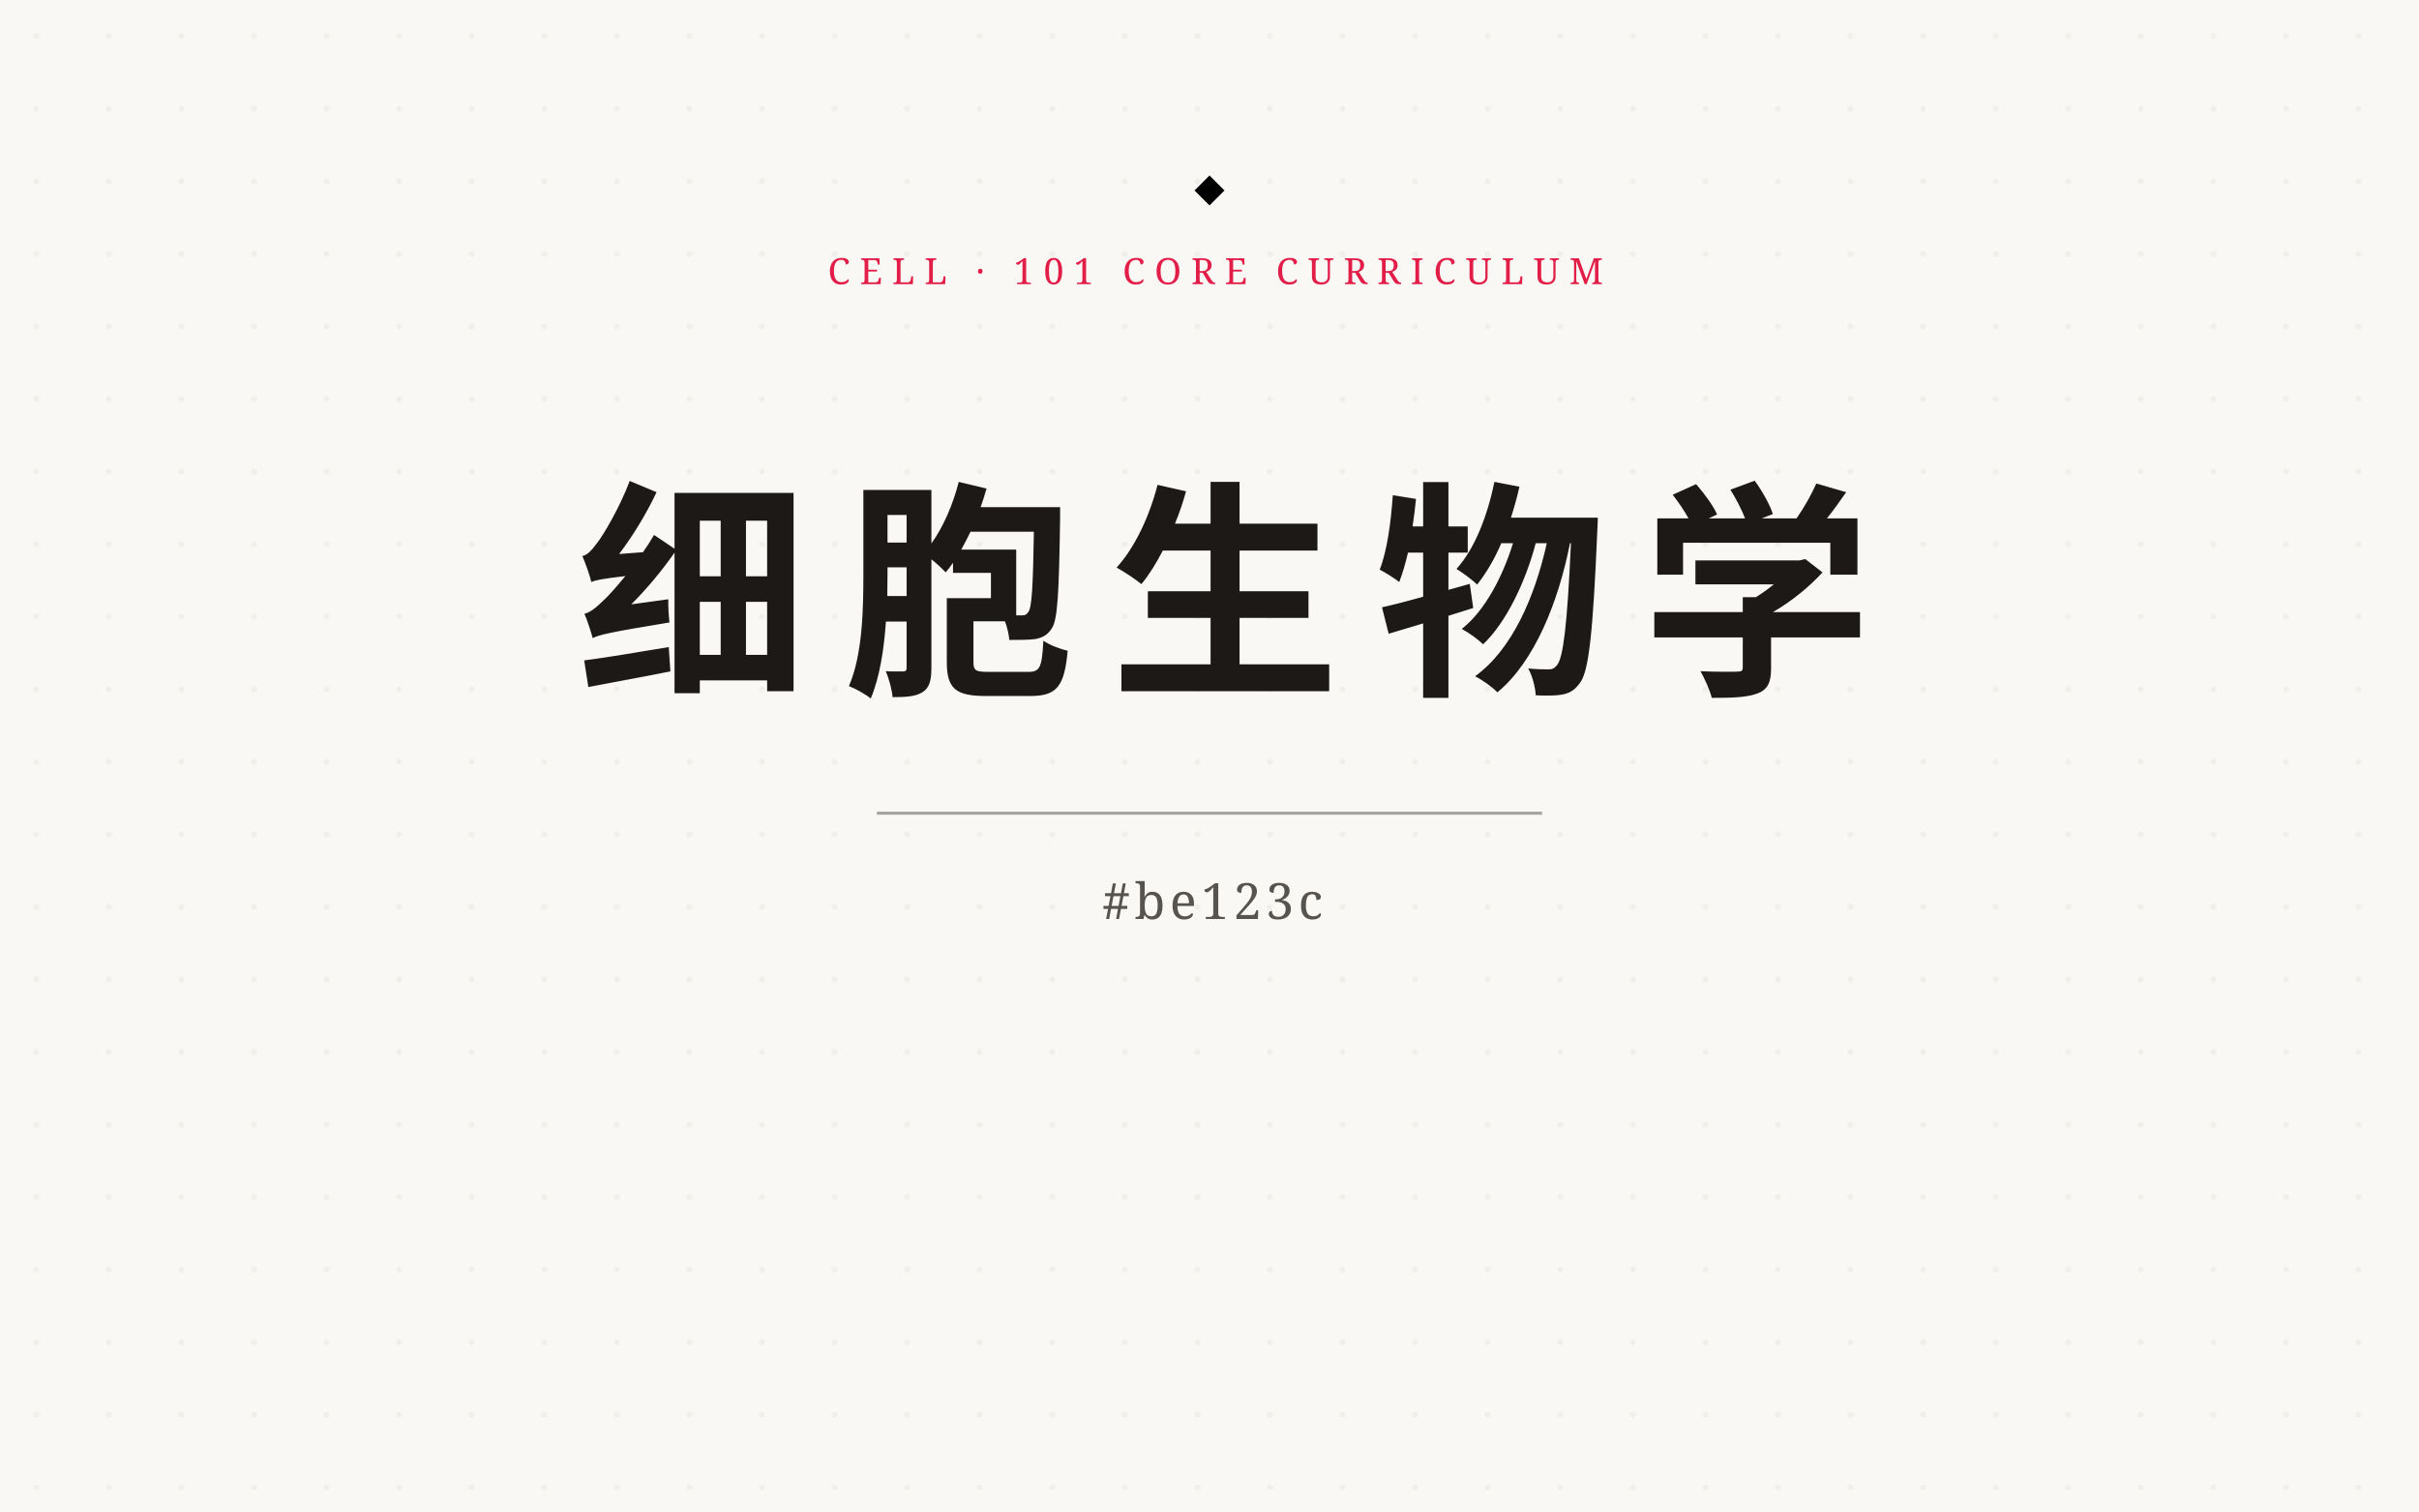
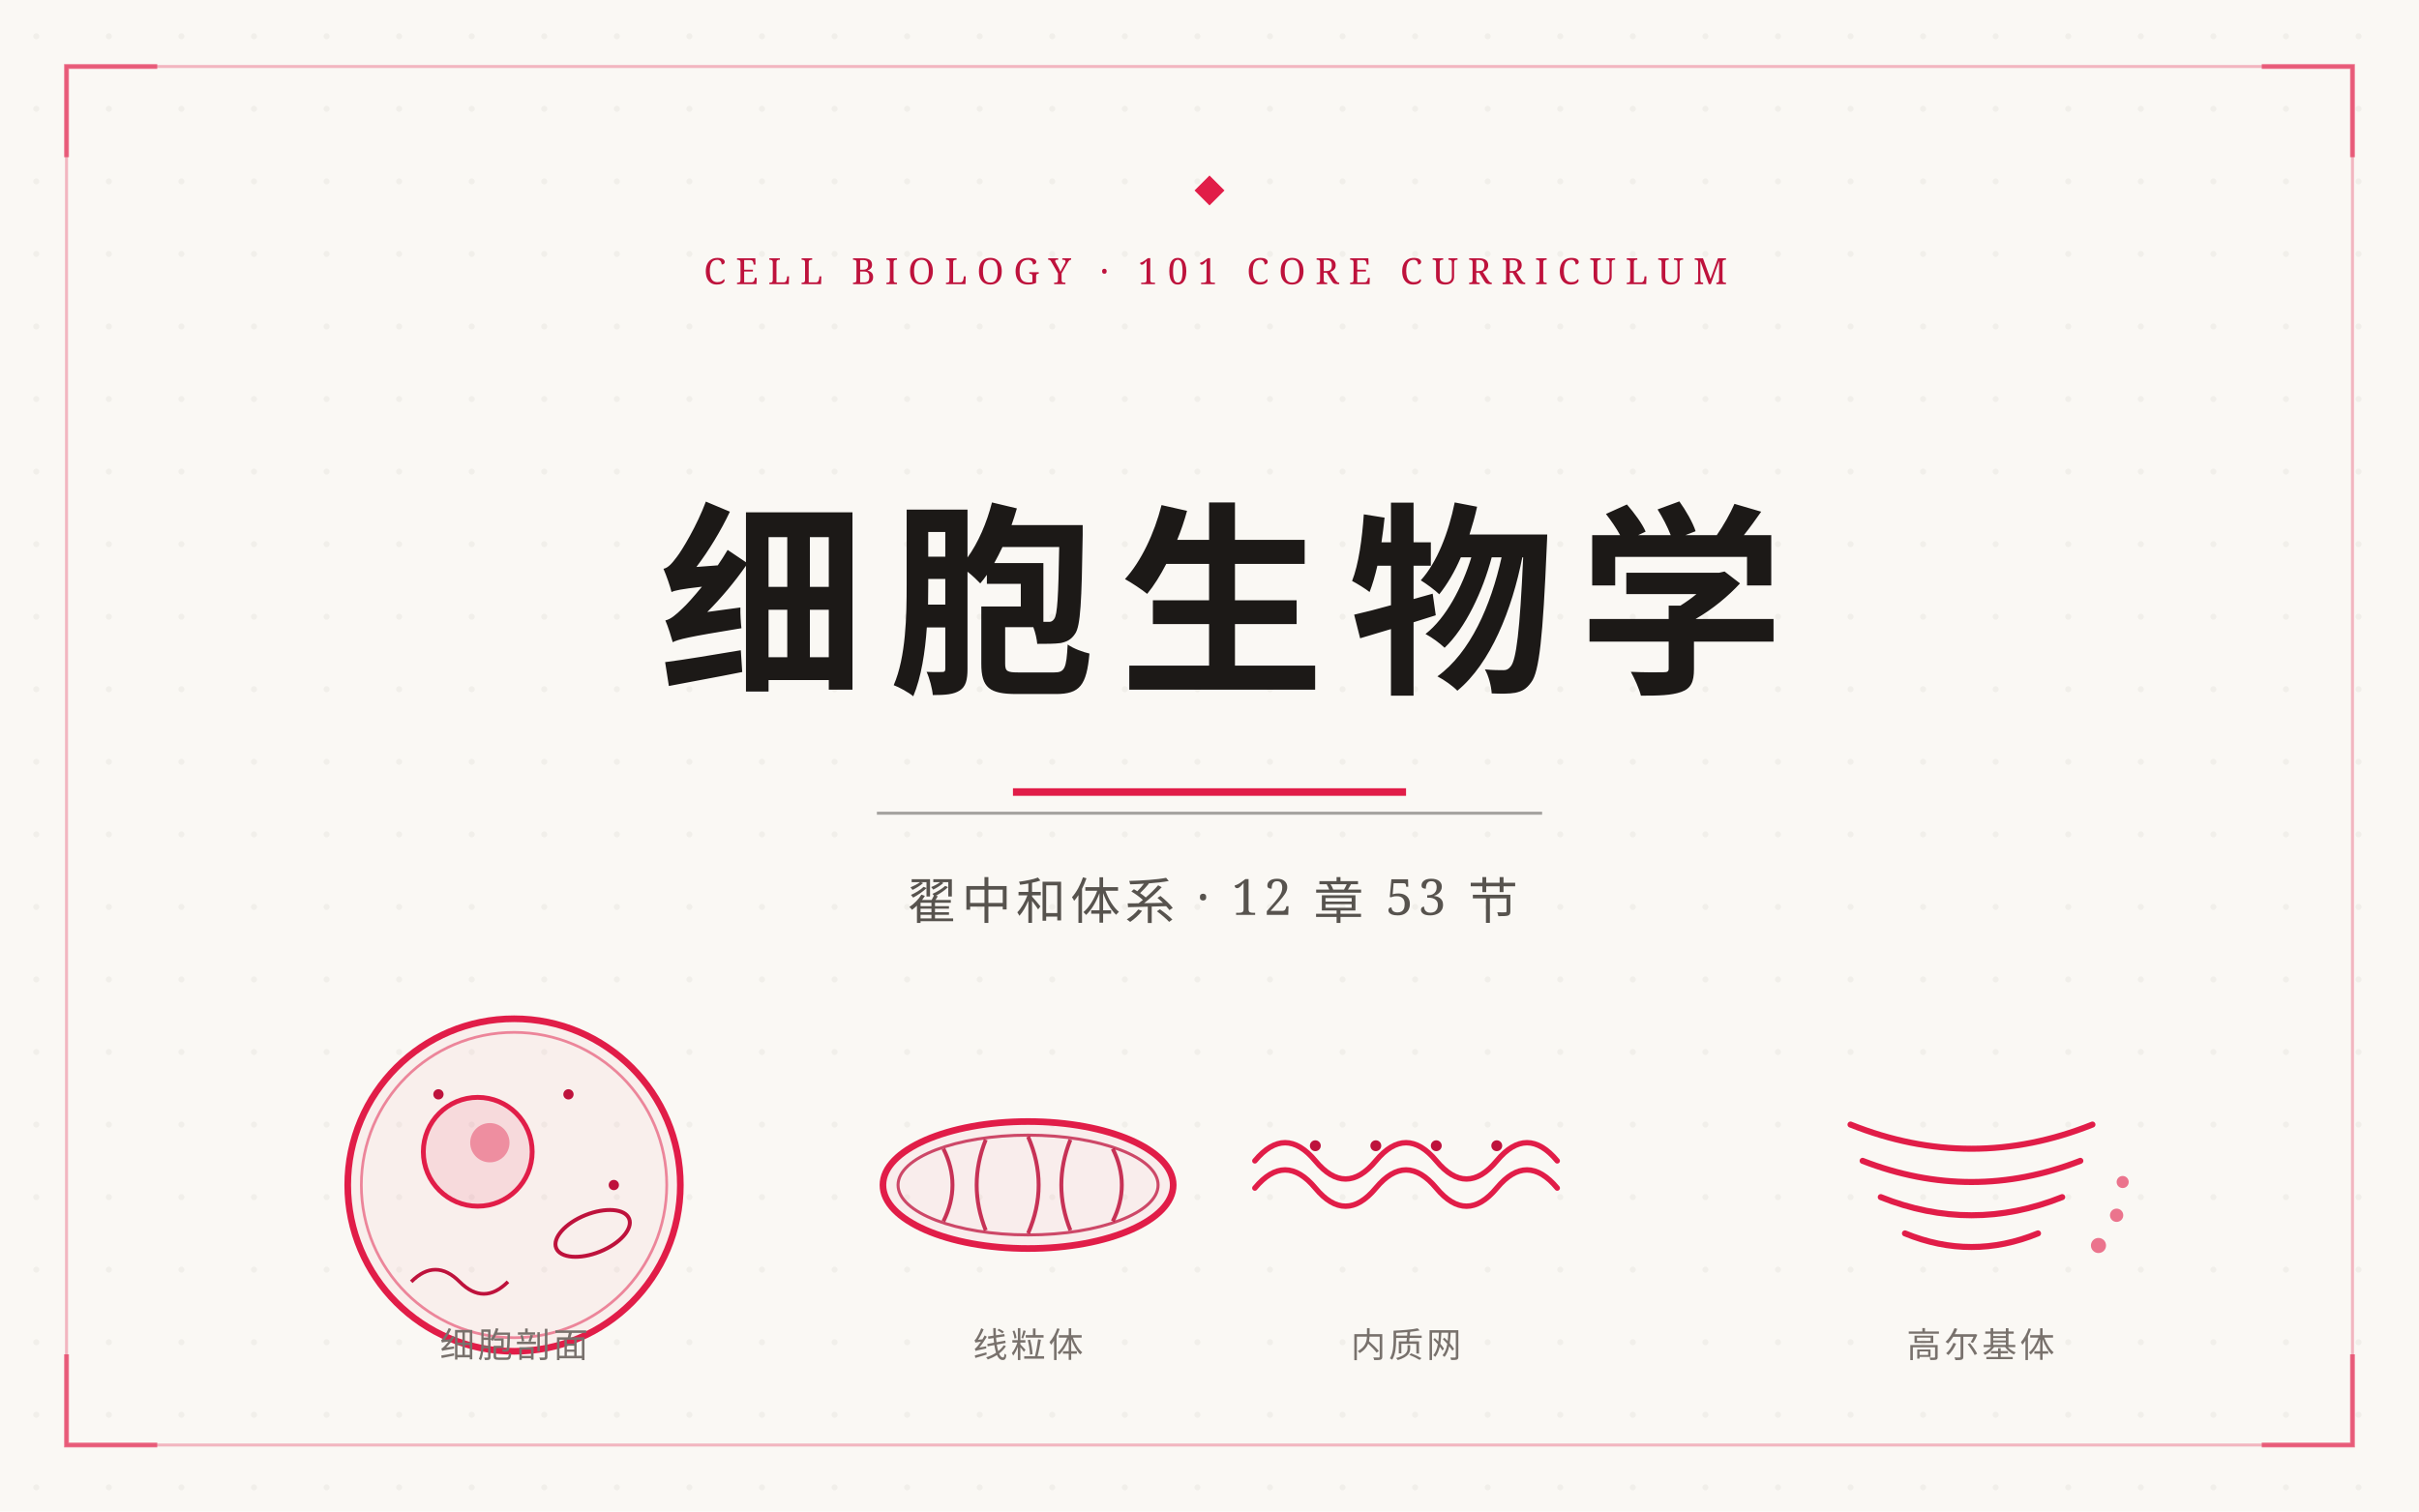
<svg xmlns="http://www.w3.org/2000/svg" width="800" height="500" viewBox="0 0 800 500" font-family="Noto Serif SC, LXGW WenKai, Georgia, serif">
  <defs>
    <pattern id="pgr" width="24" height="24" patternUnits="userSpaceOnUse">
      <circle cx="12" cy="12" r="1" fill="#1c1917" fill-opacity="0.04" />
    </pattern>
  </defs>
  <rect width="800" height="500" fill="#faf8f4" />
  <rect width="800" height="500" fill="url(#pgr)" />
-   <rect x="22" y="22" width="756" height="456" fill="none" stroke="rose" stroke-opacity="0.30" stroke-width="1" />
-   <path d="M22,52 V22 H52 M748,22 H778 V52 M778,448 V478 H748 M52,478 H22 V448" fill="none" stroke="rose" stroke-opacity="0.6" stroke-width="1.6" />
-   <rect x="396.5" y="59.5" width="7" height="7" transform="rotate(45 400 63)" fill="rose" />
-   <text x="402" y="94" text-anchor="middle" font-size="12" letter-spacing="3.2" fill="#e11d48">CELL · 101 CORE CURRICULUM</text>
-   <text x="405" y="224" text-anchor="middle" font-size="76" font-weight="700" letter-spacing="12" fill="#1c1917">细胞生物学</text>
-   <line x1="335" y1="262" x2="465" y2="262" stroke="rose" stroke-width="2.5" />
+   <rect x="22" y="22" width="756" height="456" fill="none" stroke="#e11d48" stroke-opacity="0.30" stroke-width="1" />
+   <path d="M22,52 V22 H52 M748,22 H778 V52 M778,448 V478 H748 M52,478 H22 V448" fill="none" stroke="#e11d48" stroke-opacity="0.6" stroke-width="1.6" />
+   <rect x="396.5" y="59.5" width="7" height="7" transform="rotate(45 400 63)" fill="#e11d48" />
+   <text x="402" y="94" text-anchor="middle" font-size="12" letter-spacing="3.2" fill="#be123c">CELL BIOLOGY · 101 CORE CURRICULUM</text>
+   <text x="404" y="224" text-anchor="middle" font-size="68" font-weight="700" letter-spacing="8" fill="#1c1917">细胞生物学</text>
+   <line x1="335" y1="262" x2="465" y2="262" stroke="#e11d48" stroke-width="2.5" />
  <line x1="290" y1="269" x2="510" y2="269" stroke="#1c1917" stroke-opacity="0.38" stroke-width="1" />
-   <text x="401" y="304" text-anchor="middle" font-size="16.5" letter-spacing="1.5" fill="#57534e">#be123c</text>
-   <g stroke="rose" stroke-width="2" fill="none">
-     <circle cx="150" cy="392" r="50" fill="rose" fill-opacity="0.04" />
-     <circle cx="150" cy="392" r="38" fill="none" stroke-opacity="0.5" stroke-width="1" />
-     <circle cx="150" cy="392" r="16" fill="rose" fill-opacity="0.10" />
+   <text x="401" y="304" text-anchor="middle" font-size="16.5" letter-spacing="1.5" fill="#57534e">翟中和体系 · 12 章 53 节</text>
+   <circle cx="170" cy="392" r="55" fill="#e11d48" fill-opacity="0.04" stroke="#e11d48" stroke-width="2.2" />
+   <circle cx="170" cy="392" r="50.5" fill="none" stroke="#e11d48" stroke-width="0.9" stroke-opacity="0.5" />
+   <circle cx="158" cy="381" r="18" fill="#e11d48" fill-opacity="0.10" stroke="#e11d48" stroke-width="1.6" />
+   <circle cx="162" cy="378" r="6.5" fill="#e11d48" fill-opacity="0.4" />
+   <g transform="rotate(-22 196 408)">
+     <ellipse cx="196" cy="408" rx="13" ry="6.5" fill="none" stroke="#be123c" stroke-width="1.3" />
  </g>
-   <g stroke="rose" stroke-width="2" fill="none">
-     <path d="M250,380 v24 M244,380 h12 M250,380 q18,-14 36,0 q-18,14 -36,0" />
-     <path d="M320,392 q10,-24 22,0 q10,24 22,0" stroke-width="2.4" />
-     <path d="M410,378 h56 l-10,10 M410,406 h56 l-10,-10 M414,392 h48" stroke-width="1.8" />
-     <path d="M520,366 l30,26 -30,26 -30,-26 z" stroke-width="2.2" />
-     <path d="M600,392 q16,-30 32,0 q16,30 32,0" stroke-width="2.4" />
+   <path d="M136,424 q8,-8 16,0 t16,0" fill="none" stroke="#be123c" stroke-width="1.2" />
+   <circle cx="145" cy="362" r="1.7" fill="#be123c" />
+   <circle cx="188" cy="362" r="1.7" fill="#be123c" />
+   <circle cx="203" cy="392" r="1.7" fill="#be123c" />
+   <ellipse cx="340" cy="392" rx="48" ry="21" fill="#e11d48" fill-opacity="0.05" stroke="#e11d48" stroke-width="2.2" />
+   <ellipse cx="340" cy="392" rx="43" ry="16.5" fill="none" stroke="#be123c" stroke-width="1" stroke-opacity="0.75" />
+   <g fill="none" stroke="#be123c" stroke-width="1.3" stroke-opacity="0.85">
+     <path d="M312,380 Q318,392 312,404" />
+     <path d="M326,377 Q320,392 326,407" />
+     <path d="M340,376 Q347,392 340,408" />
+     <path d="M354,377 Q348,392 354,407" />
+     <path d="M368,380 Q374,392 368,404" />
  </g>
+   <path d="M415,384 q10,-12 20,0 t20,0 t20,0 t20,0 t20,0" fill="none" stroke="#e11d48" stroke-width="1.8" stroke-linecap="round" />
+   <path d="M415,393 q10,-12 20,0 t20,0 t20,0 t20,0 t20,0" fill="none" stroke="#e11d48" stroke-width="1.8" stroke-linecap="round" />
+   <circle cx="435" cy="379" r="1.8" fill="#be123c" />
+   <circle cx="455" cy="379" r="1.8" fill="#be123c" />
+   <circle cx="475" cy="379" r="1.8" fill="#be123c" />
+   <circle cx="495" cy="379" r="1.8" fill="#be123c" />
+   <g fill="none" stroke="#e11d48" stroke-width="2" stroke-linecap="round">
+     <path d="M612,372 Q652,388 692,372" />
+     <path d="M616,384 Q652,398 688,384" />
+     <path d="M622,396 Q652,408 682,396" />
+     <path d="M630,408 Q652,417 674,408" />
+   </g>
+   <circle cx="694" cy="412" r="2.5" fill="#e11d48" fill-opacity="0.6" />
+   <circle cx="700" cy="402" r="2.2" fill="#e11d48" fill-opacity="0.6" />
+   <circle cx="702" cy="391" r="2" fill="#e11d48" fill-opacity="0.6" />
+   <text x="170" y="449" text-anchor="middle" font-size="11.5" letter-spacing="1" fill="#78716c">细胞剖面</text>
+   <text x="340" y="449" text-anchor="middle" font-size="11.5" letter-spacing="1" fill="#78716c">线粒体</text>
+   <text x="465" y="449" text-anchor="middle" font-size="11.5" letter-spacing="1" fill="#78716c">内质网</text>
+   <text x="655" y="449" text-anchor="middle" font-size="11.5" letter-spacing="1" fill="#78716c">高尔基体</text>
</svg>
